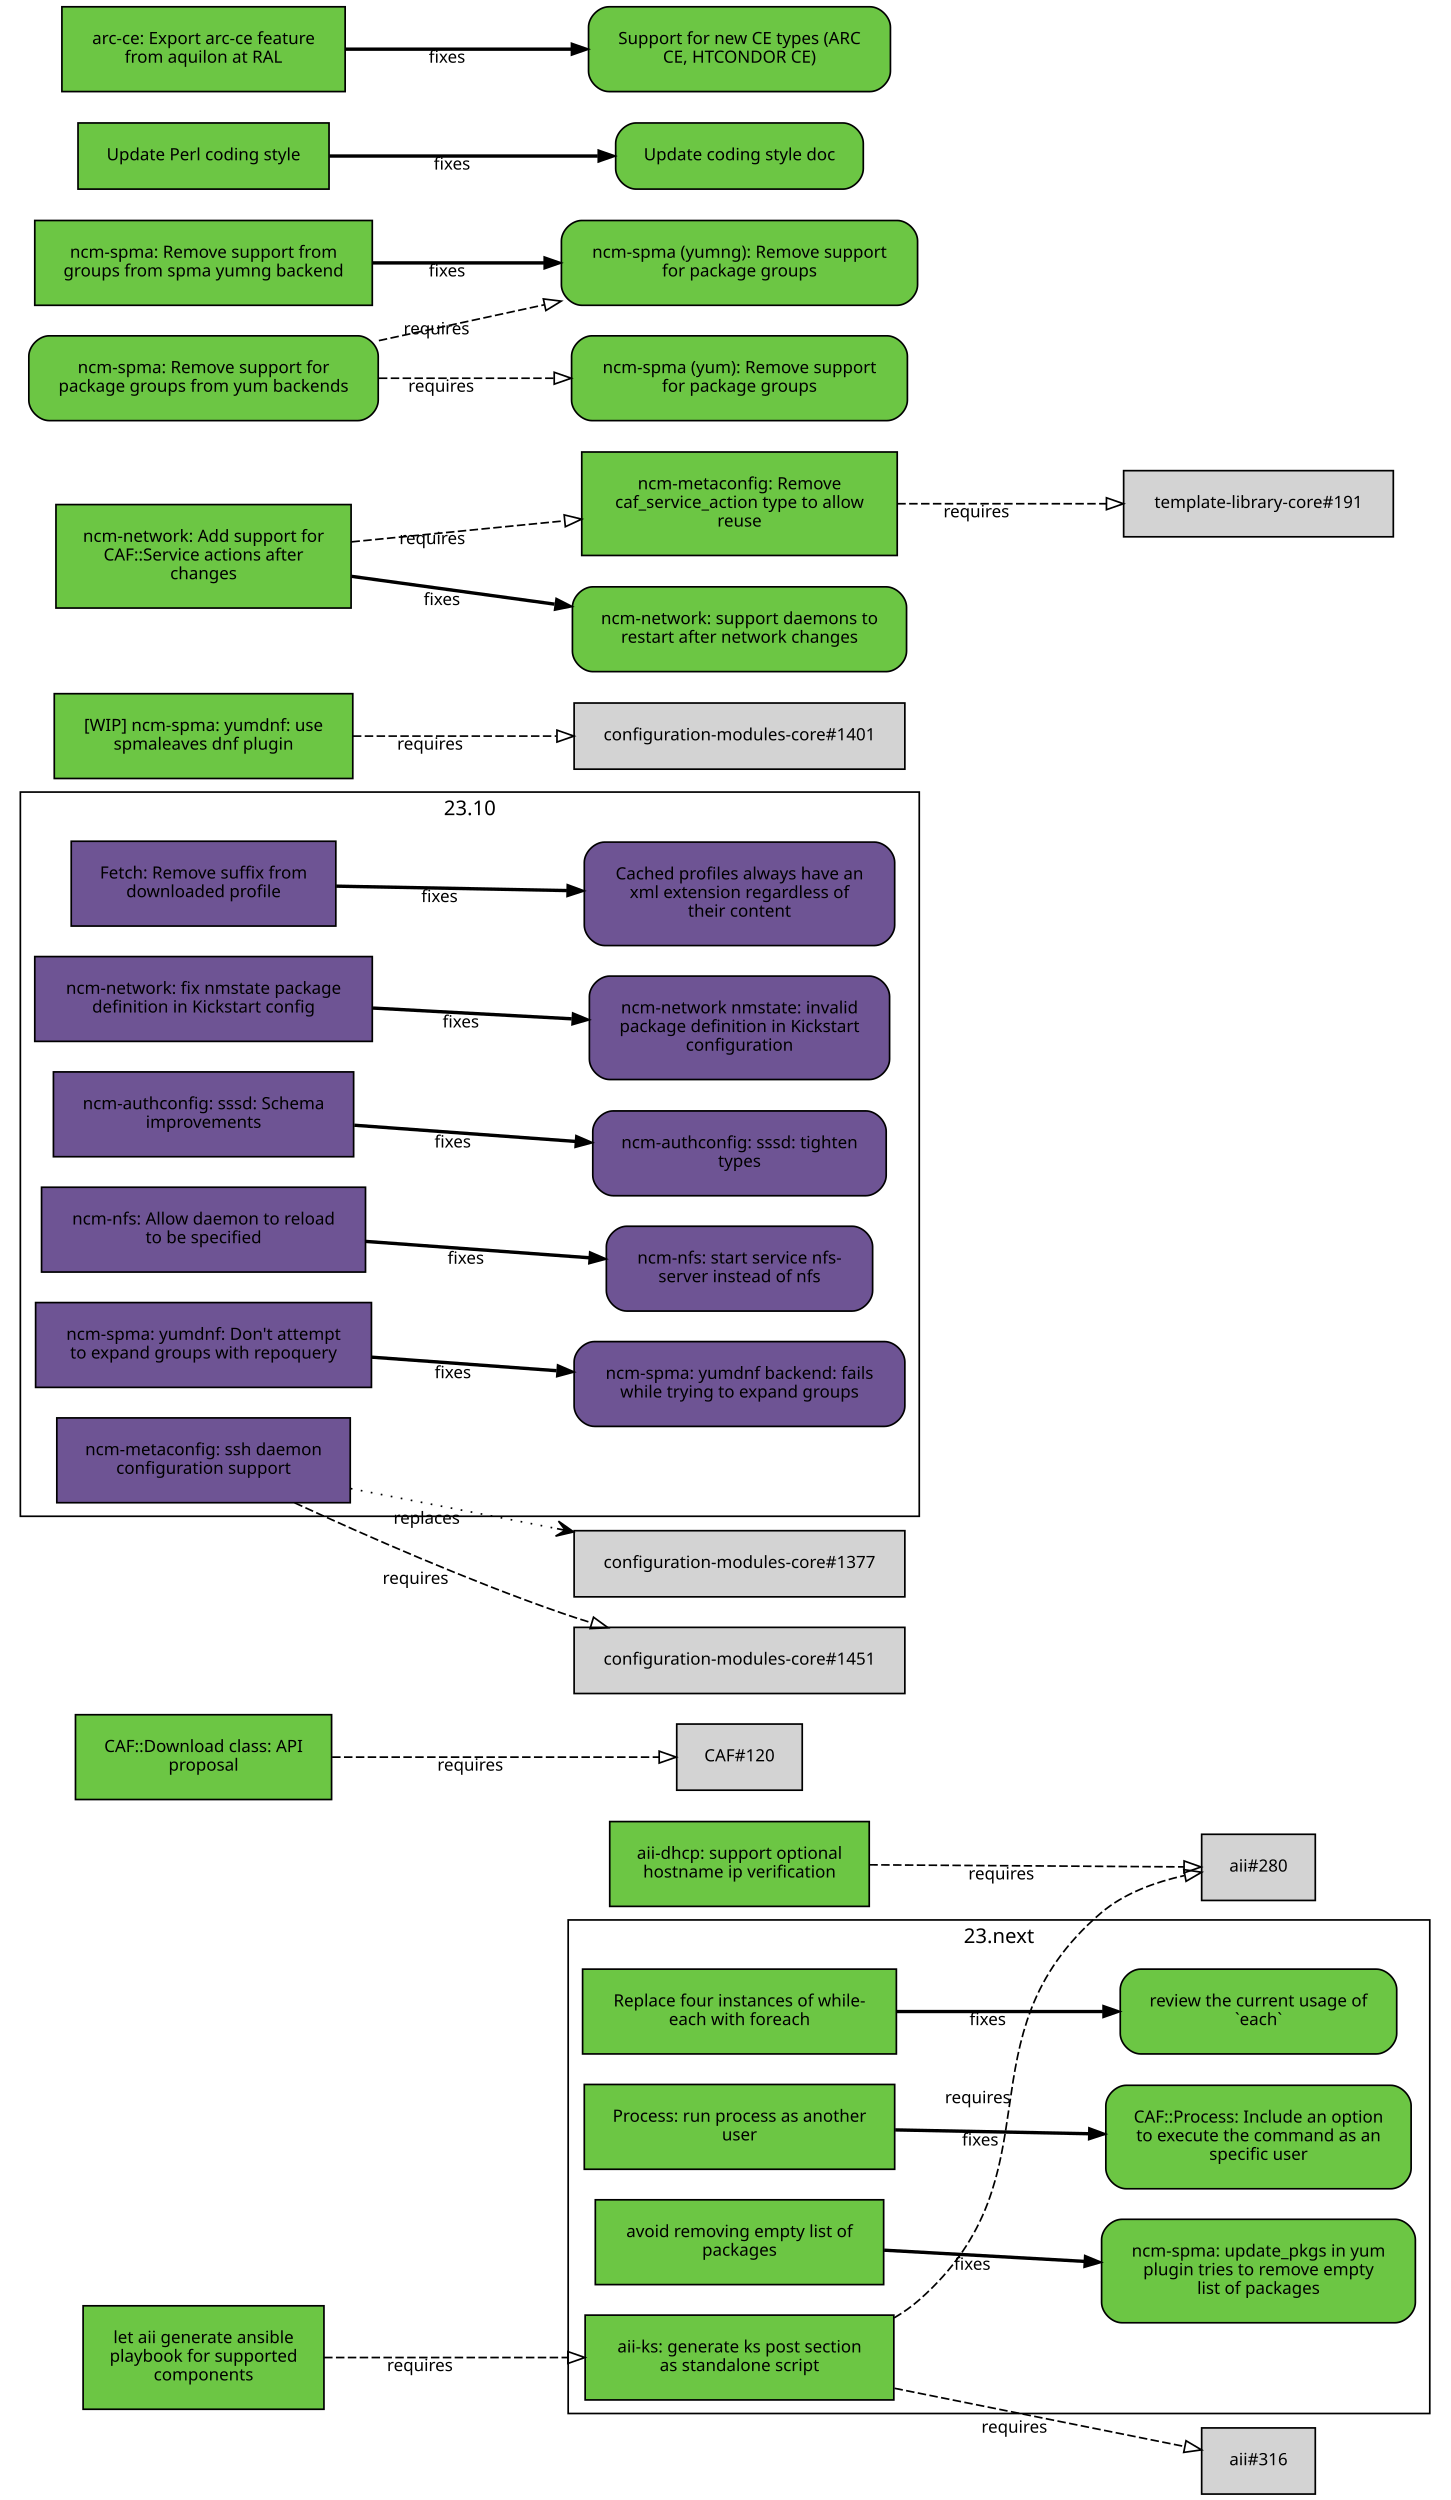
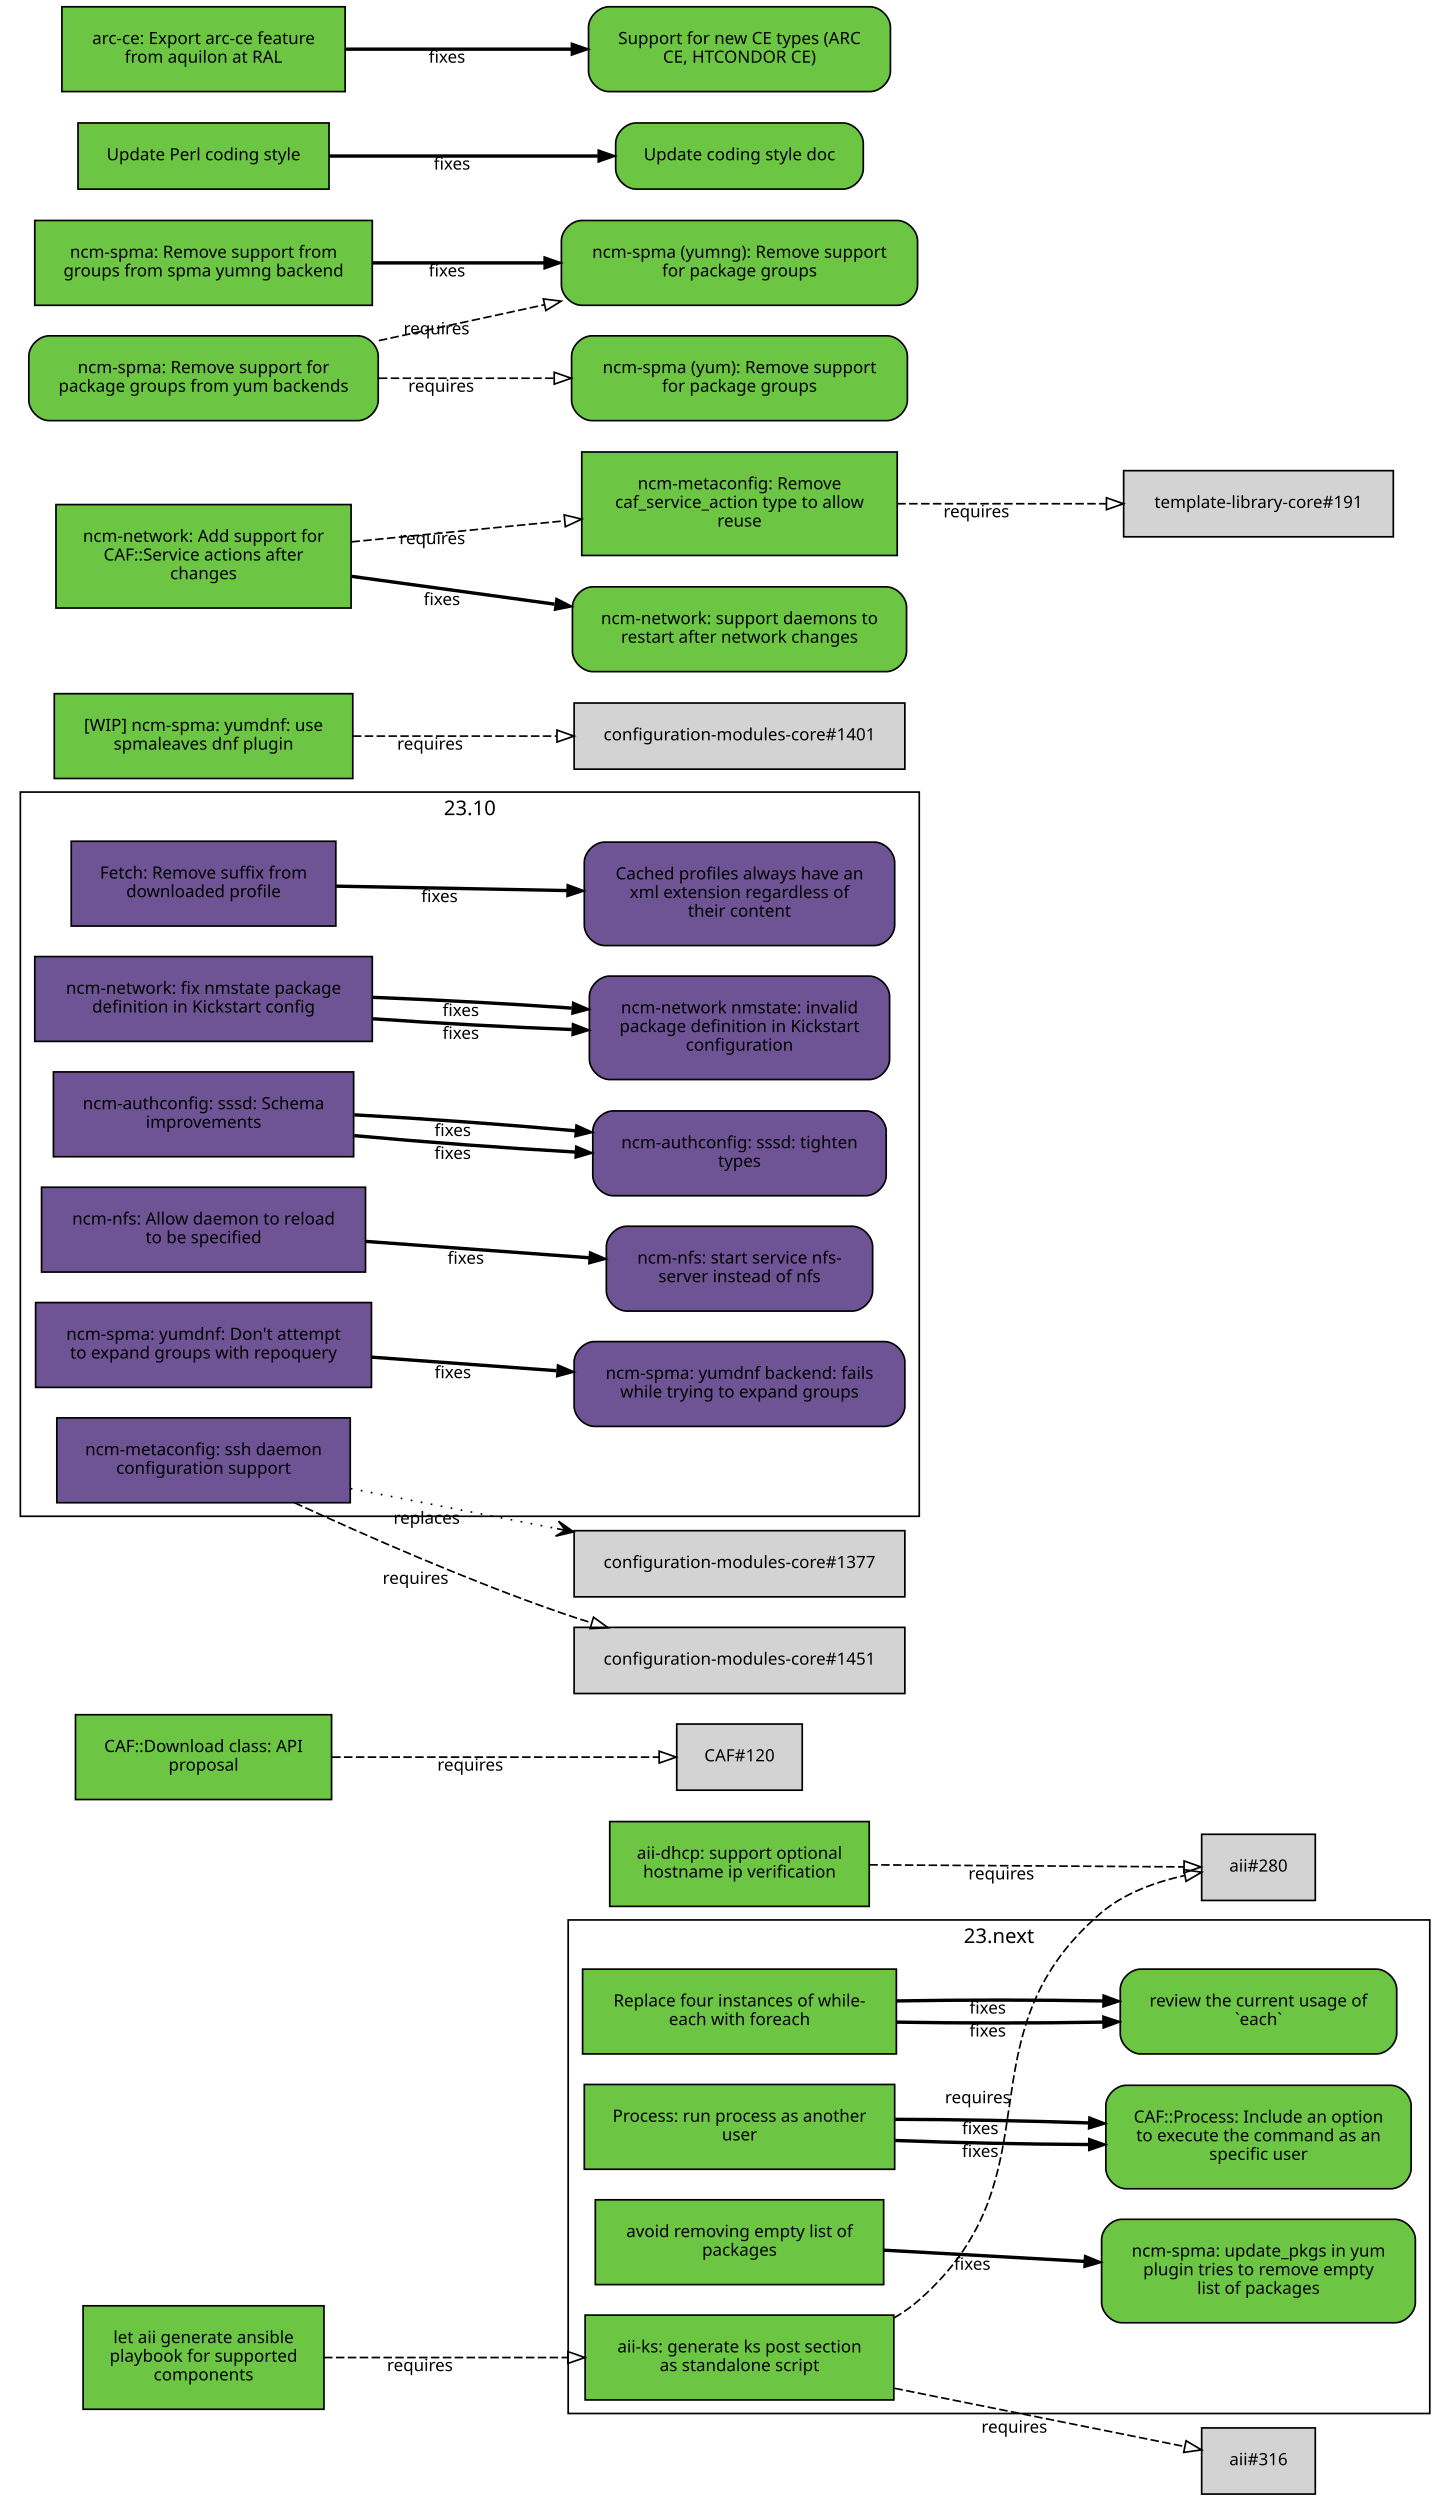
<svg xmlns="http://www.w3.org/2000/svg" xmlns:xlink="http://www.w3.org/1999/xlink" width="855pt" height="1474pt" viewBox="0.00 0.00 855.00 1474.00">
  <g id="graph0" class="graph" transform="scale(1 1) rotate(0) translate(4 1470)">
    <polygon fill="white" stroke="white" points="-4,5 -4,-1470 852,-1470 852,5 -4,5" />
    <g id="clust2" class="cluster">
      <polygon fill="none" stroke="black" points="8,-576 8,-1003 538,-1003 538,-576 8,-576" />
      <text text-anchor="middle" x="273" y="-989.4" font-family="Sans" font-size="12.00">23.10</text>
    </g>
    <g id="clust1" class="cluster">
      <polygon fill="none" stroke="black" points="331,-47 331,-338 839,-338 839,-47 331,-47" />
      <text text-anchor="middle" x="585" y="-324.4" font-family="Sans" font-size="12.00">23.next</text>
    </g>
    <g id="node1" class="node">
      <g id="a_node1">
        <a xlink:href="https://github.com/quattor/aii/pull/328" xlink:title="aii#328 (pull-request)" target="_parent">
          <polygon fill="#6cc644" stroke="black" points="523,-105 341,-105 341,-55 523,-55 523,-105" />
          <text text-anchor="middle" x="432" y="-83" font-family="Sans" font-size="10.00">aii-ks: generate ks post section</text>
          <text text-anchor="middle" x="432" y="-72" font-family="Sans" font-size="10.00">as standalone script</text>
        </a>
      </g>
    </g>
    <g id="node2" class="node">
      <polygon fill="lightgrey" stroke="black" points="771.5,-388.5 704.5,-388.5 704.5,-349.5 771.5,-349.5 771.5,-388.5" />
      <text text-anchor="middle" x="738" y="-366.5" font-family="Sans" font-size="10.00">aii#280</text>
    </g>
    <g id="edge1" class="edge">
      <path fill="none" stroke="black" stroke-dasharray="5,2" d="M523.177,-103.373C528.47,-106.484 533.473,-110.008 538,-114 621.964,-188.027 560.019,-269.143 645,-342 658.709,-353.754 677.321,-360.394 694.218,-364.145" />
      <polygon fill="none" stroke="black" points="693.975,-367.663 704.458,-366.126 695.305,-360.79 693.975,-367.663" />
      <text text-anchor="middle" x="572.527" y="-229.944" font-family="Sans" font-size="10.00">requires</text>
    </g>
    <g id="node3" class="node">
      <polygon fill="lightgrey" stroke="black" points="771.5,-38.5 704.5,-38.5 704.5,0.5 771.5,0.5 771.5,-38.5" />
      <text text-anchor="middle" x="738" y="-16.5" font-family="Sans" font-size="10.00">aii#316</text>
    </g>
    <g id="edge2" class="edge">
      <path fill="none" stroke="black" stroke-dasharray="5,2" d="M523.387,-61.863C580.055,-50.492 650.477,-36.362 694.595,-27.509" />
      <polygon fill="none" stroke="black" points="695.291,-30.939 704.407,-25.54 693.914,-24.076 695.291,-30.939" />
      <text text-anchor="middle" x="594.051" y="-35.671" font-family="Sans" font-size="10.00">requires</text>
    </g>
    <g id="node4" class="node">
      <g id="a_node4">
        <a xlink:href="https://github.com/quattor/aii/pull/331" xlink:title="aii#331 (pull-request)" target="_parent">
          <polygon fill="#6cc644" stroke="black" points="187,-110.5 45,-110.5 45,-49.5 187,-49.5 187,-110.5" />
          <text text-anchor="middle" x="116" y="-88.5" font-family="Sans" font-size="10.00">let aii generate ansible</text>
          <text text-anchor="middle" x="116" y="-77.5" font-family="Sans" font-size="10.00">playbook for supported</text>
          <text text-anchor="middle" x="116" y="-66.5" font-family="Sans" font-size="10.00">components</text>
        </a>
      </g>
    </g>
    <g id="edge3" class="edge">
      <path fill="none" stroke="black" stroke-dasharray="5,2" d="M187.077,-80C229.343,-80 283.883,-80 330.668,-80" />
      <polygon fill="none" stroke="black" points="330.834,-83.5 340.834,-80 330.834,-76.5 330.834,-83.5" />
      <text text-anchor="middle" x="243.574" y="-72" font-family="Sans" font-size="10.00">requires</text>
    </g>
    <g id="node5" class="node">
      <g id="a_node5">
        <a xlink:href="https://github.com/quattor/aii/pull/299" xlink:title="aii#299 (pull-request)" target="_parent">
          <polygon fill="#6cc644" stroke="black" points="508.5,-396 355.5,-396 355.5,-346 508.5,-346 508.5,-396" />
          <text text-anchor="middle" x="432" y="-374" font-family="Sans" font-size="10.00">aii-dhcp: support optional</text>
          <text text-anchor="middle" x="432" y="-363" font-family="Sans" font-size="10.00">hostname ip verification</text>
        </a>
      </g>
    </g>
    <g id="edge4" class="edge">
      <path fill="none" stroke="black" stroke-dasharray="5,2" d="M508.537,-370.503C567.023,-370.118 645.931,-369.599 694.049,-369.283" />
      <polygon fill="none" stroke="black" points="694.146,-372.782 704.123,-369.216 694.1,-365.782 694.146,-372.782" />
      <text text-anchor="middle" x="586.342" y="-361.86" font-family="Sans" font-size="10.00">requires</text>
    </g>
    <g id="node6" class="node">
      <g id="a_node6">
        <a xlink:href="https://github.com/quattor/CAF/pull/277" xlink:title="CAF#277 (pull-request)" target="_parent">
          <polygon fill="#6cc644" stroke="black" points="524.5,-309 339.5,-309 339.5,-259 524.5,-259 524.5,-309" />
          <text text-anchor="middle" x="432" y="-287" font-family="Sans" font-size="10.00">Replace four instances of while-</text>
          <text text-anchor="middle" x="432" y="-276" font-family="Sans" font-size="10.00">each with foreach</text>
        </a>
      </g>
    </g>
    <g id="node7" class="node">
      <g id="a_node7">
        <a xlink:href="https://github.com/quattor/CAF/issues/109" xlink:title="CAF#109 (issue)" target="_parent">
          <path fill="#6cc644" stroke="black" d="M807.5,-309C807.5,-309 668.5,-309 668.5,-309 662.5,-309 656.5,-303 656.5,-297 656.5,-297 656.5,-271 656.5,-271 656.5,-265 662.5,-259 668.5,-259 668.5,-259 807.5,-259 807.5,-259 813.5,-259 819.5,-265 819.5,-271 819.5,-271 819.5,-297 819.5,-297 819.5,-303 813.5,-309 807.5,-309" />
          <text text-anchor="middle" x="738" y="-287" font-family="Sans" font-size="10.00">review the current usage of</text>
          <text text-anchor="middle" x="738" y="-276" font-family="Sans" font-size="10.00">`each`</text>
        </a>
      </g>
    </g>
    <g id="edge5" class="edge">
-       <path fill="none" stroke="black" stroke-width="2" d="M524.622,-284C563.139,-284 607.831,-284 646.253,-284" />
-       <polygon fill="black" stroke="black" points="646.394,-287.5 656.394,-284 646.394,-280.5 646.394,-287.5" />
-       <text text-anchor="middle" x="578.345" y="-276" font-family="Sans" font-size="10.00">fixes</text>
+       <path fill="none" stroke="black" stroke-width="2" d="M524.622,-277.748C563.139,-277.079 607.831,-277.084 646.253,-277.763" />
+       <polygon fill="black" stroke="black" points="646.327,-281.265 656.394,-277.961 646.464,-274.266 646.327,-281.265" />
+       <text text-anchor="middle" x="578.345" y="-269.254" font-family="Sans" font-size="10.00">fixes</text>
+     </g>
+     <g id="edge7" class="edge">
+       <path fill="none" stroke="black" stroke-width="2" d="M524.622,-290.252C563.139,-290.921 607.831,-290.916 646.253,-290.237" />
+       <polygon fill="black" stroke="black" points="646.464,-293.734 656.394,-290.039 646.327,-286.735 646.464,-293.734" />
+       <text text-anchor="middle" x="578.345" y="-282.746" font-family="Sans" font-size="10.00">fixes</text>
    </g>
    <g id="node8" class="node">
      <g id="a_node8">
        <a xlink:href="https://github.com/quattor/CAF/pull/257" xlink:title="CAF#257 (pull-request)" target="_parent">
          <polygon fill="#6cc644" stroke="black" points="523.5,-241 340.5,-241 340.5,-191 523.5,-191 523.5,-241" />
          <text text-anchor="middle" x="432" y="-219" font-family="Sans" font-size="10.00">Process: run process as another</text>
          <text text-anchor="middle" x="432" y="-208" font-family="Sans" font-size="10.00">user</text>
        </a>
      </g>
    </g>
    <g id="node9" class="node">
      <g id="a_node9">
        <a xlink:href="https://github.com/quattor/CAF/issues/253" xlink:title="CAF#253 (issue)" target="_parent">
          <path fill="#6cc644" stroke="black" d="M816,-240.5C816,-240.5 660,-240.5 660,-240.5 654,-240.5 648,-234.5 648,-228.5 648,-228.5 648,-191.5 648,-191.5 648,-185.5 654,-179.5 660,-179.5 660,-179.5 816,-179.5 816,-179.5 822,-179.5 828,-185.5 828,-191.5 828,-191.5 828,-228.5 828,-228.5 828,-234.5 822,-240.5 816,-240.5" />
          <text text-anchor="middle" x="738" y="-218.5" font-family="Sans" font-size="10.00">CAF::Process: Include an option</text>
          <text text-anchor="middle" x="738" y="-207.5" font-family="Sans" font-size="10.00">to execute the command as an</text>
          <text text-anchor="middle" x="738" y="-196.5" font-family="Sans" font-size="10.00">specific user</text>
        </a>
      </g>
    </g>
    <g id="edge6" class="edge">
-       <path fill="none" stroke="black" stroke-width="2" d="M523.798,-214.208C559.701,-213.499 601.072,-212.683 637.762,-211.959" />
-       <polygon fill="black" stroke="black" points="638.048,-215.454 647.977,-211.757 637.91,-208.455 638.048,-215.454" />
-       <text text-anchor="middle" x="573.947" y="-204.981" font-family="Sans" font-size="10.00">fixes</text>
+       <path fill="none" stroke="black" stroke-width="2" d="M523.798,-207.97C559.701,-206.628 601.072,-205.766 637.762,-205.584" />
+       <polygon fill="black" stroke="black" points="637.989,-209.083 647.977,-205.551 637.966,-202.083 637.989,-209.083" />
+       <text text-anchor="middle" x="573.947" y="-198.231" font-family="Sans" font-size="10.00">fixes</text>
+     </g>
+     <g id="edge8" class="edge">
+       <path fill="none" stroke="black" stroke-width="2" d="M523.798,-220.446C559.701,-220.371 601.072,-219.6 637.762,-218.333" />
+       <polygon fill="black" stroke="black" points="638.111,-221.823 647.977,-217.963 637.857,-214.828 638.111,-221.823" />
+       <text text-anchor="middle" x="573.947" y="-211.731" font-family="Sans" font-size="10.00">fixes</text>
    </g>
    <g id="node10" class="node">
      <g id="a_node10">
        <a xlink:href="https://github.com/quattor/CAF/pull/110" xlink:title="CAF#110 (pull-request)" target="_parent">
          <polygon fill="#6cc644" stroke="black" points="191.5,-459 40.5,-459 40.5,-409 191.5,-409 191.5,-459" />
          <text text-anchor="middle" x="116" y="-437" font-family="Sans" font-size="10.00">CAF::Download class: API</text>
          <text text-anchor="middle" x="116" y="-426" font-family="Sans" font-size="10.00">proposal</text>
        </a>
      </g>
    </g>
    <g id="node11" class="node">
      <polygon fill="lightgrey" stroke="black" points="469,-453.5 395,-453.5 395,-414.5 469,-414.5 469,-453.5" />
      <text text-anchor="middle" x="432" y="-431.5" font-family="Sans" font-size="10.00">CAF#120</text>
    </g>
-     <g id="edge7" class="edge">
+     <g id="edge9" class="edge">
      <path fill="none" stroke="black" stroke-dasharray="5,2" d="M191.812,-434C251.718,-434 333.856,-434 384.623,-434" />
      <polygon fill="none" stroke="black" points="384.651,-437.5 394.651,-434 384.651,-430.5 384.651,-437.5" />
      <text text-anchor="middle" x="273.255" y="-426" font-family="Sans" font-size="10.00">requires</text>
    </g>
    <g id="node12" class="node">
      <g id="a_node12">
        <a xlink:href="https://github.com/quattor/CCM/pull/210" xlink:title="CCM#210 (pull-request)" target="_parent">
          <polygon fill="#6e5494" stroke="black" points="194,-974 38,-974 38,-924 194,-924 194,-974" />
          <text text-anchor="middle" x="116" y="-952" font-family="Sans" font-size="10.00">Fetch: Remove suffix from</text>
          <text text-anchor="middle" x="116" y="-941" font-family="Sans" font-size="10.00">downloaded profile</text>
        </a>
      </g>
    </g>
    <g id="node13" class="node">
      <g id="a_node13">
        <a xlink:href="https://github.com/quattor/CCM/issues/204" xlink:title="CCM#204 (issue)" target="_parent">
          <path fill="#6e5494" stroke="black" d="M511.5,-973.5C511.5,-973.5 352.5,-973.5 352.5,-973.5 346.5,-973.5 340.5,-967.5 340.5,-961.5 340.5,-961.5 340.5,-924.5 340.5,-924.5 340.5,-918.5 346.5,-912.5 352.5,-912.5 352.5,-912.5 511.5,-912.5 511.5,-912.5 517.5,-912.5 523.5,-918.5 523.5,-924.5 523.5,-924.5 523.5,-961.5 523.5,-961.5 523.5,-967.5 517.5,-973.5 511.5,-973.5" />
          <text text-anchor="middle" x="432" y="-951.5" font-family="Sans" font-size="10.00">Cached profiles always have an</text>
          <text text-anchor="middle" x="432" y="-940.5" font-family="Sans" font-size="10.00">xml extension regardless of</text>
          <text text-anchor="middle" x="432" y="-929.5" font-family="Sans" font-size="10.00">their content</text>
        </a>
      </g>
    </g>
-     <g id="edge8" class="edge">
+     <g id="edge10" class="edge">
      <path fill="none" stroke="black" stroke-width="2" d="M194.215,-947.525C235.236,-946.741 286.154,-945.768 330.251,-944.925" />
      <polygon fill="black" stroke="black" points="330.492,-948.421 340.423,-944.731 330.358,-941.423 330.492,-948.421" />
      <text text-anchor="middle" x="255.112" y="-938.132" font-family="Sans" font-size="10.00">fixes</text>
    </g>
    <g id="node14" class="node">
      <g id="a_node14">
        <a xlink:href="https://github.com/quattor/configuration-modules-core/pull/1630" xlink:title="configuration-modules-core#1630 (pull-request)" target="_parent">
          <polygon fill="#6e5494" stroke="black" points="215.5,-906 16.5,-906 16.5,-856 215.5,-856 215.5,-906" />
          <text text-anchor="middle" x="116" y="-884" font-family="Sans" font-size="10.00">ncm-network: fix nmstate package</text>
          <text text-anchor="middle" x="116" y="-873" font-family="Sans" font-size="10.00">definition in Kickstart config</text>
        </a>
      </g>
    </g>
    <g id="node15" class="node">
      <g id="a_node15">
        <a xlink:href="https://github.com/quattor/configuration-modules-core/issues/1629" xlink:title="configuration-modules-core#1629 (issue)" target="_parent">
          <path fill="#6e5494" stroke="black" d="M508.5,-894.5C508.5,-894.5 355.5,-894.5 355.5,-894.5 349.5,-894.5 343.5,-888.5 343.5,-882.5 343.5,-882.5 343.5,-845.5 343.5,-845.5 343.5,-839.5 349.5,-833.5 355.5,-833.5 355.5,-833.5 508.5,-833.5 508.5,-833.5 514.5,-833.5 520.5,-839.5 520.5,-845.5 520.5,-845.5 520.5,-882.5 520.5,-882.5 520.5,-888.5 514.5,-894.5 508.5,-894.5" />
          <text text-anchor="middle" x="432" y="-872.5" font-family="Sans" font-size="10.00">ncm-network nmstate: invalid</text>
          <text text-anchor="middle" x="432" y="-861.5" font-family="Sans" font-size="10.00">package definition in Kickstart</text>
          <text text-anchor="middle" x="432" y="-850.5" font-family="Sans" font-size="10.00">configuration</text>
        </a>
      </g>
    </g>
-     <g id="edge9" class="edge">
-       <path fill="none" stroke="black" stroke-width="2" d="M215.921,-875.644C253.303,-873.621 295.798,-871.32 333.087,-869.301" />
-       <polygon fill="black" stroke="black" points="333.662,-872.775 343.458,-868.74 333.283,-865.785 333.662,-872.775" />
-       <text text-anchor="middle" x="267.683" y="-864.192" font-family="Sans" font-size="10.00">fixes</text>
+     <g id="edge11" class="edge">
+       <path fill="none" stroke="black" stroke-width="2" d="M215.921,-869.323C253.303,-866.723 295.798,-864.427 333.087,-862.995" />
+       <polygon fill="black" stroke="black" points="333.593,-866.479 343.458,-862.615 333.336,-859.484 333.593,-866.479" />
+       <text text-anchor="middle" x="267.683" y="-857.446" font-family="Sans" font-size="10.00">fixes</text>
+     </g>
+     <g id="edge13" class="edge">
+       <path fill="none" stroke="black" stroke-width="2" d="M215.921,-881.966C253.303,-880.519 295.798,-878.213 333.087,-875.607" />
+       <polygon fill="black" stroke="black" points="333.734,-879.07 343.458,-874.864 333.234,-872.087 333.734,-879.07" />
+       <text text-anchor="middle" x="267.683" y="-870.938" font-family="Sans" font-size="10.00">fixes</text>
    </g>
    <g id="node16" class="node">
      <g id="a_node16">
        <a xlink:href="https://github.com/quattor/configuration-modules-core/pull/1622" xlink:title="configuration-modules-core#1622 (pull-request)" target="_parent">
          <polygon fill="#6e5494" stroke="black" points="204.5,-838 27.5,-838 27.5,-788 204.5,-788 204.5,-838" />
          <text text-anchor="middle" x="116" y="-816" font-family="Sans" font-size="10.00">ncm-authconfig: sssd: Schema</text>
          <text text-anchor="middle" x="116" y="-805" font-family="Sans" font-size="10.00">improvements</text>
        </a>
      </g>
    </g>
    <g id="node17" class="node">
      <g id="a_node17">
        <a xlink:href="https://github.com/quattor/configuration-modules-core/issues/1471" xlink:title="configuration-modules-core#1471 (issue)" target="_parent">
          <path fill="#6e5494" stroke="black" d="M506.5,-815C506.5,-815 357.5,-815 357.5,-815 351.5,-815 345.5,-809 345.5,-803 345.5,-803 345.5,-777 345.5,-777 345.5,-771 351.5,-765 357.5,-765 357.5,-765 506.5,-765 506.5,-765 512.5,-765 518.5,-771 518.5,-777 518.5,-777 518.5,-803 518.5,-803 518.5,-809 512.5,-815 506.5,-815" />
          <text text-anchor="middle" x="432" y="-793" font-family="Sans" font-size="10.00">ncm-authconfig: sssd: tighten</text>
          <text text-anchor="middle" x="432" y="-782" font-family="Sans" font-size="10.00">types</text>
        </a>
      </g>
    </g>
-     <g id="edge10" class="edge">
-       <path fill="none" stroke="black" stroke-width="2" d="M204.884,-806.563C245.446,-803.592 293.697,-800.057 335.189,-797.018" />
-       <polygon fill="black" stroke="black" points="335.589,-800.498 345.307,-796.277 335.078,-793.517 335.589,-800.498" />
-       <text text-anchor="middle" x="262.92" y="-793.433" font-family="Sans" font-size="10.00">fixes</text>
+     <g id="edge12" class="edge">
+       <path fill="none" stroke="black" stroke-width="2" d="M204.884,-800.431C245.446,-796.685 293.697,-793.104 335.189,-790.746" />
+       <polygon fill="black" stroke="black" points="335.515,-794.233 345.307,-790.188 335.129,-787.244 335.515,-794.233" />
+       <text text-anchor="middle" x="262.92" y="-786.683" font-family="Sans" font-size="10.00">fixes</text>
+     </g>
+     <g id="edge14" class="edge">
+       <path fill="none" stroke="black" stroke-width="2" d="M204.884,-812.694C245.446,-810.498 293.697,-807.01 335.189,-803.29" />
+       <polygon fill="black" stroke="black" points="335.667,-806.761 345.307,-802.366 335.03,-799.79 335.667,-806.761" />
+       <text text-anchor="middle" x="262.92" y="-800.182" font-family="Sans" font-size="10.00">fixes</text>
    </g>
    <g id="node18" class="node">
      <g id="a_node18">
        <a xlink:href="https://github.com/quattor/configuration-modules-core/pull/1621" xlink:title="configuration-modules-core#1621 (pull-request)" target="_parent">
          <polygon fill="#6e5494" stroke="black" points="211.5,-770 20.5,-770 20.5,-720 211.5,-720 211.5,-770" />
          <text text-anchor="middle" x="116" y="-748" font-family="Sans" font-size="10.00">ncm-nfs: Allow daemon to reload</text>
          <text text-anchor="middle" x="116" y="-737" font-family="Sans" font-size="10.00">to be specified</text>
        </a>
      </g>
    </g>
    <g id="node19" class="node">
      <g id="a_node19">
        <a xlink:href="https://github.com/quattor/configuration-modules-core/issues/1618" xlink:title="configuration-modules-core#1618 (issue)" target="_parent">
          <path fill="#6e5494" stroke="black" d="M498.5,-747C498.5,-747 365.5,-747 365.5,-747 359.5,-747 353.5,-741 353.5,-735 353.5,-735 353.5,-709 353.5,-709 353.5,-703 359.5,-697 365.5,-697 365.5,-697 498.5,-697 498.5,-697 504.5,-697 510.5,-703 510.5,-709 510.5,-709 510.5,-735 510.5,-735 510.5,-741 504.5,-747 498.5,-747" />
          <text text-anchor="middle" x="432" y="-725" font-family="Sans" font-size="10.00">ncm-nfs: start service nfs-</text>
          <text text-anchor="middle" x="432" y="-714" font-family="Sans" font-size="10.00">server instead of nfs</text>
        </a>
      </g>
    </g>
-     <g id="edge11" class="edge">
+     <g id="edge15" class="edge">
      <path fill="none" stroke="black" stroke-width="2" d="M211.636,-738.068C253.508,-735.001 302.447,-731.416 343.464,-728.412" />
      <polygon fill="black" stroke="black" points="343.722,-731.902 353.439,-727.681 343.21,-724.921 343.722,-731.902" />
      <text text-anchor="middle" x="270.635" y="-724.868" font-family="Sans" font-size="10.00">fixes</text>
    </g>
    <g id="node20" class="node">
      <g id="a_node20">
        <a xlink:href="https://github.com/quattor/configuration-modules-core/pull/1620" xlink:title="configuration-modules-core#1620 (pull-request)" target="_parent">
          <polygon fill="#6e5494" stroke="black" points="215,-702 17,-702 17,-652 215,-652 215,-702" />
          <text text-anchor="middle" x="116" y="-680" font-family="Sans" font-size="10.00">ncm-spma: yumdnf: Don't attempt</text>
          <text text-anchor="middle" x="116" y="-669" font-family="Sans" font-size="10.00">to expand groups with repoquery</text>
        </a>
      </g>
    </g>
    <g id="node21" class="node">
      <g id="a_node21">
        <a xlink:href="https://github.com/quattor/configuration-modules-core/issues/1524" xlink:title="configuration-modules-core#1524 (issue)" target="_parent">
          <path fill="#6e5494" stroke="black" d="M517.5,-679C517.5,-679 346.5,-679 346.5,-679 340.5,-679 334.5,-673 334.5,-667 334.5,-667 334.5,-641 334.5,-641 334.5,-635 340.5,-629 346.5,-629 346.5,-629 517.5,-629 517.5,-629 523.5,-629 529.5,-635 529.5,-641 529.5,-641 529.5,-667 529.5,-667 529.5,-673 523.5,-679 517.5,-679" />
          <text text-anchor="middle" x="432" y="-657" font-family="Sans" font-size="10.00">ncm-spma: yumdnf backend: fails</text>
          <text text-anchor="middle" x="432" y="-646" font-family="Sans" font-size="10.00">while trying to expand groups</text>
        </a>
      </g>
    </g>
-     <g id="edge12" class="edge">
+     <g id="edge16" class="edge">
      <path fill="none" stroke="black" stroke-width="2" d="M215.06,-669.817C249.699,-667.28 288.815,-664.415 324.146,-661.827" />
      <polygon fill="black" stroke="black" points="324.773,-665.29 334.491,-661.069 324.262,-658.309 324.773,-665.29" />
      <text text-anchor="middle" x="262.99" y="-657.428" font-family="Sans" font-size="10.00">fixes</text>
    </g>
    <g id="node22" class="node">
      <g id="a_node22">
        <a xlink:href="https://github.com/quattor/configuration-modules-core/pull/1554" xlink:title="configuration-modules-core#1554 (pull-request)" target="_parent">
          <polygon fill="#6cc644" stroke="black" points="517,-173 347,-173 347,-123 517,-123 517,-173" />
          <text text-anchor="middle" x="432" y="-151" font-family="Sans" font-size="10.00">avoid removing empty list of</text>
          <text text-anchor="middle" x="432" y="-140" font-family="Sans" font-size="10.00">packages</text>
        </a>
      </g>
    </g>
    <g id="node23" class="node">
      <g id="a_node23">
        <a xlink:href="https://github.com/quattor/configuration-modules-core/issues/1553" xlink:title="configuration-modules-core#1553 (issue)" target="_parent">
          <path fill="#6cc644" stroke="black" d="M818.5,-161.5C818.5,-161.5 657.5,-161.5 657.5,-161.5 651.5,-161.5 645.5,-155.5 645.5,-149.5 645.5,-149.5 645.5,-112.5 645.5,-112.5 645.5,-106.5 651.5,-100.5 657.5,-100.5 657.5,-100.5 818.5,-100.5 818.5,-100.5 824.5,-100.5 830.5,-106.5 830.5,-112.5 830.5,-112.5 830.5,-149.5 830.5,-149.5 830.5,-155.5 824.5,-161.5 818.5,-161.5" />
          <text text-anchor="middle" x="738" y="-139.5" font-family="Sans" font-size="10.00">ncm-spma: update_pkgs in yum</text>
          <text text-anchor="middle" x="738" y="-128.5" font-family="Sans" font-size="10.00">plugin tries to remove empty</text>
          <text text-anchor="middle" x="738" y="-117.5" font-family="Sans" font-size="10.00">list of packages</text>
        </a>
      </g>
    </g>
-     <g id="edge13" class="edge">
+     <g id="edge17" class="edge">
      <path fill="none" stroke="black" stroke-width="2" d="M517.277,-143.287C553.812,-141.244 596.909,-138.834 635.213,-136.692" />
      <polygon fill="black" stroke="black" points="635.57,-140.178 645.359,-136.125 635.179,-133.189 635.57,-140.178" />
      <text text-anchor="middle" x="569.248" y="-131.71" font-family="Sans" font-size="10.00">fixes</text>
    </g>
    <g id="node24" class="node">
      <g id="a_node24">
        <a xlink:href="https://github.com/quattor/configuration-modules-core/pull/1452" xlink:title="configuration-modules-core#1452 (pull-request)" target="_parent">
          <polygon fill="#6e5494" stroke="black" points="202.5,-634 29.5,-634 29.5,-584 202.5,-584 202.5,-634" />
          <text text-anchor="middle" x="116" y="-612" font-family="Sans" font-size="10.00">ncm-metaconfig: ssh daemon</text>
          <text text-anchor="middle" x="116" y="-601" font-family="Sans" font-size="10.00">configuration support</text>
        </a>
      </g>
    </g>
    <g id="node25" class="node">
      <polygon fill="lightgrey" stroke="black" points="529.5,-567.5 334.5,-567.5 334.5,-528.5 529.5,-528.5 529.5,-567.5" />
      <text text-anchor="middle" x="432" y="-545.5" font-family="Sans" font-size="10.00">configuration-modules-core#1377</text>
    </g>
-     <g id="edge14" class="edge">
+     <g id="edge18" class="edge">
      <path fill="none" stroke="black" stroke-dasharray="1,5" d="M202.802,-592.331C240.298,-585.047 284.669,-576.427 324.269,-568.734" />
      <polygon fill="black" stroke="black" points="334.228,-566.8 325.269,-573.124 329.319,-567.753 324.411,-568.707 324.411,-568.707 324.411,-568.707 329.319,-567.753 323.553,-564.289 334.228,-566.8 334.228,-566.8" />
      <text text-anchor="middle" x="247.583" y="-571.552" font-family="Sans" font-size="10.00">replaces</text>
    </g>
    <g id="node26" class="node">
      <polygon fill="lightgrey" stroke="black" points="529.5,-510.5 334.5,-510.5 334.5,-471.5 529.5,-471.5 529.5,-510.5" />
      <text text-anchor="middle" x="432" y="-488.5" font-family="Sans" font-size="10.00">configuration-modules-core#1451</text>
    </g>
-     <g id="edge15" class="edge">
+     <g id="edge19" class="edge">
      <path fill="none" stroke="black" stroke-dasharray="5,2" d="M169.693,-583.943C211.678,-564.586 272.288,-537.982 327,-519 332.797,-516.989 338.816,-515.033 344.905,-513.152" />
      <polygon fill="none" stroke="black" points="345.944,-516.495 354.51,-510.26 343.926,-509.792 345.944,-516.495" />
      <text text-anchor="middle" x="240.995" y="-536.113" font-family="Sans" font-size="10.00">requires</text>
    </g>
    <g id="node27" class="node">
      <g id="a_node27">
        <a xlink:href="https://github.com/quattor/configuration-modules-core/pull/1507" xlink:title="configuration-modules-core#1507 (pull-request)" target="_parent">
          <polygon fill="#6cc644" stroke="black" points="204,-1061 28,-1061 28,-1011 204,-1011 204,-1061" />
          <text text-anchor="middle" x="116" y="-1039" font-family="Sans" font-size="10.00">[WIP] ncm-spma: yumdnf: use</text>
          <text text-anchor="middle" x="116" y="-1028" font-family="Sans" font-size="10.00">spmaleaves dnf plugin</text>
        </a>
      </g>
    </g>
    <g id="node28" class="node">
      <polygon fill="lightgrey" stroke="black" points="529.5,-1055.5 334.5,-1055.5 334.5,-1016.5 529.5,-1016.5 529.5,-1055.5" />
      <text text-anchor="middle" x="432" y="-1033.5" font-family="Sans" font-size="10.00">configuration-modules-core#1401</text>
    </g>
-     <g id="edge16" class="edge">
+     <g id="edge20" class="edge">
      <path fill="none" stroke="black" stroke-dasharray="5,2" d="M204.05,-1036C241.203,-1036 284.927,-1036 324.027,-1036" />
      <polygon fill="none" stroke="black" points="324.391,-1039.5 334.391,-1036 324.391,-1032.5 324.391,-1039.5" />
      <text text-anchor="middle" x="249.549" y="-1028" font-family="Sans" font-size="10.00">requires</text>
    </g>
    <g id="node29" class="node">
      <g id="a_node29">
        <a xlink:href="https://github.com/quattor/configuration-modules-core/pull/1336" xlink:title="configuration-modules-core#1336 (pull-request)" target="_parent">
          <polygon fill="#6cc644" stroke="black" points="203,-1172.5 29,-1172.5 29,-1111.5 203,-1111.5 203,-1172.5" />
          <text text-anchor="middle" x="116" y="-1150.5" font-family="Sans" font-size="10.00">ncm-network: Add support for</text>
          <text text-anchor="middle" x="116" y="-1139.5" font-family="Sans" font-size="10.00">CAF::Service actions after</text>
          <text text-anchor="middle" x="116" y="-1128.5" font-family="Sans" font-size="10.00">changes</text>
        </a>
      </g>
    </g>
    <g id="node30" class="node">
      <g id="a_node30">
        <a xlink:href="https://github.com/quattor/configuration-modules-core/pull/1335" xlink:title="configuration-modules-core#1335 (pull-request)" target="_parent">
          <polygon fill="#6cc644" stroke="black" points="525,-1203.5 339,-1203.5 339,-1142.5 525,-1142.5 525,-1203.5" />
          <text text-anchor="middle" x="432" y="-1181.5" font-family="Sans" font-size="10.00">ncm-metaconfig: Remove</text>
          <text text-anchor="middle" x="432" y="-1170.5" font-family="Sans" font-size="10.00">caf_service_action type to allow</text>
          <text text-anchor="middle" x="432" y="-1159.5" font-family="Sans" font-size="10.00">reuse</text>
        </a>
      </g>
    </g>
-     <g id="edge17" class="edge">
+     <g id="edge21" class="edge">
      <path fill="none" stroke="black" stroke-dasharray="5,2" d="M203.217,-1150.51C242.047,-1154.35 288.184,-1158.9 328.746,-1162.9" />
      <polygon fill="none" stroke="black" points="328.636,-1166.41 338.931,-1163.91 329.323,-1159.44 328.636,-1166.41" />
      <text text-anchor="middle" x="250.868" y="-1149.19" font-family="Sans" font-size="10.00">requires</text>
    </g>
    <g id="node31" class="node">
      <g id="a_node31">
        <a xlink:href="https://github.com/quattor/configuration-modules-core/issues/1071" xlink:title="configuration-modules-core#1071 (issue)" target="_parent">
          <path fill="#6cc644" stroke="black" d="M518.5,-1124C518.5,-1124 345.5,-1124 345.5,-1124 339.5,-1124 333.5,-1118 333.5,-1112 333.5,-1112 333.5,-1086 333.5,-1086 333.5,-1080 339.5,-1074 345.5,-1074 345.5,-1074 518.5,-1074 518.5,-1074 524.5,-1074 530.5,-1080 530.5,-1086 530.5,-1086 530.5,-1112 530.5,-1112 530.5,-1118 524.5,-1124 518.5,-1124" />
          <text text-anchor="middle" x="432" y="-1102" font-family="Sans" font-size="10.00">ncm-network: support daemons to</text>
          <text text-anchor="middle" x="432" y="-1091" font-family="Sans" font-size="10.00">restart after network changes</text>
        </a>
      </g>
    </g>
-     <g id="edge18" class="edge">
+     <g id="edge22" class="edge">
      <path fill="none" stroke="black" stroke-width="2" d="M203.217,-1130.19C240.216,-1125.13 283.848,-1119.15 322.972,-1113.79" />
      <polygon fill="black" stroke="black" points="323.912,-1117.2 333.344,-1112.37 322.962,-1110.26 323.912,-1117.2" />
      <text text-anchor="middle" x="256.527" y="-1113.25" font-family="Sans" font-size="10.00">fixes</text>
    </g>
    <g id="node32" class="node">
      <polygon fill="lightgrey" stroke="black" points="817.5,-1192.5 658.5,-1192.5 658.5,-1153.5 817.5,-1153.5 817.5,-1192.5" />
      <text text-anchor="middle" x="738" y="-1170.5" font-family="Sans" font-size="10.00">template-library-core#191</text>
    </g>
-     <g id="edge19" class="edge">
+     <g id="edge23" class="edge">
      <path fill="none" stroke="black" stroke-dasharray="5,2" d="M525.035,-1173C564.097,-1173 609.452,-1173 648.16,-1173" />
      <polygon fill="none" stroke="black" points="648.369,-1176.5 658.369,-1173 648.369,-1169.5 648.369,-1176.5" />
      <text text-anchor="middle" x="571.665" y="-1165" font-family="Sans" font-size="10.00">requires</text>
    </g>
    <g id="node33" class="node">
      <g id="a_node33">
        <a xlink:href="https://github.com/quattor/configuration-modules-core/pull/1148" xlink:title="configuration-modules-core#1148 (pull-request)" target="_parent">
          <polygon fill="#6cc644" stroke="black" points="215.5,-1340 16.5,-1340 16.5,-1290 215.5,-1290 215.5,-1340" />
          <text text-anchor="middle" x="116" y="-1318" font-family="Sans" font-size="10.00">ncm-spma: Remove support from</text>
          <text text-anchor="middle" x="116" y="-1307" font-family="Sans" font-size="10.00">groups from spma yumng backend</text>
        </a>
      </g>
    </g>
    <g id="node34" class="node">
      <g id="a_node34">
        <a xlink:href="https://github.com/quattor/configuration-modules-core/issues/952" xlink:title="configuration-modules-core#952 (issue)" target="_parent">
          <path fill="#6cc644" stroke="black" d="M525,-1340C525,-1340 339,-1340 339,-1340 333,-1340 327,-1334 327,-1328 327,-1328 327,-1302 327,-1302 327,-1296 333,-1290 339,-1290 339,-1290 525,-1290 525,-1290 531,-1290 537,-1296 537,-1302 537,-1302 537,-1328 537,-1328 537,-1334 531,-1340 525,-1340" />
          <text text-anchor="middle" x="432" y="-1318" font-family="Sans" font-size="10.00">ncm-spma (yumng): Remove support</text>
          <text text-anchor="middle" x="432" y="-1307" font-family="Sans" font-size="10.00">for package groups</text>
        </a>
      </g>
    </g>
-     <g id="edge20" class="edge">
+     <g id="edge24" class="edge">
      <path fill="none" stroke="black" stroke-width="2" d="M215.921,-1315C247.933,-1315 283.695,-1315 316.726,-1315" />
      <polygon fill="black" stroke="black" points="316.883,-1318.5 326.883,-1315 316.882,-1311.5 316.883,-1318.5" />
      <text text-anchor="middle" x="259.546" y="-1307" font-family="Sans" font-size="10.00">fixes</text>
    </g>
    <g id="node35" class="node">
      <g id="a_node35">
        <a xlink:href="https://github.com/quattor/configuration-modules-core/issues/950" xlink:title="configuration-modules-core#950 (issue)" target="_parent">
          <path fill="#6cc644" stroke="black" d="M207,-1272C207,-1272 25,-1272 25,-1272 19,-1272 13,-1266 13,-1260 13,-1260 13,-1234 13,-1234 13,-1228 19,-1222 25,-1222 25,-1222 207,-1222 207,-1222 213,-1222 219,-1228 219,-1234 219,-1234 219,-1260 219,-1260 219,-1266 213,-1272 207,-1272" />
          <text text-anchor="middle" x="116" y="-1250" font-family="Sans" font-size="10.00">ncm-spma: Remove support for</text>
          <text text-anchor="middle" x="116" y="-1239" font-family="Sans" font-size="10.00">package groups from yum backends</text>
        </a>
      </g>
    </g>
    <g id="node36" class="node">
      <g id="a_node36">
        <a xlink:href="https://github.com/quattor/configuration-modules-core/issues/951" xlink:title="configuration-modules-core#951 (issue)" target="_parent">
          <path fill="#6cc644" stroke="black" d="M519,-1272C519,-1272 345,-1272 345,-1272 339,-1272 333,-1266 333,-1260 333,-1260 333,-1234 333,-1234 333,-1228 339,-1222 345,-1222 345,-1222 519,-1222 519,-1222 525,-1222 531,-1228 531,-1234 531,-1234 531,-1260 531,-1260 531,-1266 525,-1272 519,-1272" />
          <text text-anchor="middle" x="432" y="-1250" font-family="Sans" font-size="10.00">ncm-spma (yum): Remove support</text>
          <text text-anchor="middle" x="432" y="-1239" font-family="Sans" font-size="10.00">for package groups</text>
        </a>
      </g>
    </g>
-     <g id="edge21" class="edge">
+     <g id="edge25" class="edge">
      <path fill="none" stroke="black" stroke-dasharray="5,2" d="M219.381,-1247C252.386,-1247 289.071,-1247 322.502,-1247" />
      <polygon fill="none" stroke="black" points="322.765,-1250.5 332.765,-1247 322.765,-1243.5 322.765,-1250.5" />
      <text text-anchor="middle" x="256.107" y="-1239" font-family="Sans" font-size="10.00">requires</text>
    </g>
-     <g id="edge22" class="edge">
+     <g id="edge26" class="edge">
      <path fill="none" stroke="black" stroke-dasharray="5,2" d="M219.381,-1269.17C250.602,-1275.93 285.116,-1283.41 317.053,-1290.32" />
      <polygon fill="none" stroke="black" points="316.361,-1293.75 326.876,-1292.45 317.843,-1286.91 316.361,-1293.75" />
      <text text-anchor="middle" x="253.372" y="-1272.86" font-family="Sans" font-size="10.00">requires</text>
    </g>
    <g id="node37" class="node">
      <g id="a_node37">
        <a xlink:href="https://github.com/quattor/quattor.github.com/pull/278" xlink:title="quattor.github.com#278 (pull-request)" target="_parent">
          <polygon fill="#6cc644" stroke="black" points="190,-1397.5 42,-1397.5 42,-1358.5 190,-1358.5 190,-1397.5" />
          <text text-anchor="middle" x="116" y="-1375.5" font-family="Sans" font-size="10.00">Update Perl coding style</text>
        </a>
      </g>
    </g>
    <g id="node38" class="node">
      <g id="a_node38">
        <a xlink:href="https://github.com/quattor/quattor.github.com/issues/215" xlink:title="quattor.github.com#215 (issue)" target="_parent">
          <path fill="#6cc644" stroke="black" d="M493,-1397.5C493,-1397.5 371,-1397.5 371,-1397.5 365,-1397.5 359,-1391.5 359,-1385.5 359,-1385.5 359,-1370.5 359,-1370.5 359,-1364.5 365,-1358.5 371,-1358.5 371,-1358.5 493,-1358.5 493,-1358.5 499,-1358.5 505,-1364.5 505,-1370.5 505,-1370.5 505,-1385.5 505,-1385.5 505,-1391.5 499,-1397.5 493,-1397.5" />
          <text text-anchor="middle" x="432" y="-1375.5" font-family="Sans" font-size="10.00">Update coding style doc</text>
        </a>
      </g>
    </g>
-     <g id="edge23" class="edge">
+     <g id="edge27" class="edge">
      <path fill="none" stroke="black" stroke-width="2" d="M190.223,-1378C237.595,-1378 299.358,-1378 348.469,-1378" />
      <polygon fill="black" stroke="black" points="348.747,-1381.5 358.747,-1378 348.746,-1374.5 348.747,-1381.5" />
      <text text-anchor="middle" x="262.497" y="-1370" font-family="Sans" font-size="10.00">fixes</text>
    </g>
    <g id="node39" class="node">
      <g id="a_node39">
        <a xlink:href="https://github.com/quattor/template-library-grid/pull/232" xlink:title="template-library-grid#232 (pull-request)" target="_parent">
          <polygon fill="#6cc644" stroke="black" points="199.5,-1466 32.5,-1466 32.5,-1416 199.5,-1416 199.5,-1466" />
          <text text-anchor="middle" x="116" y="-1444" font-family="Sans" font-size="10.00">arc-ce: Export arc-ce feature</text>
          <text text-anchor="middle" x="116" y="-1433" font-family="Sans" font-size="10.00">from aquilon at RAL</text>
        </a>
      </g>
    </g>
    <g id="node40" class="node">
      <g id="a_node40">
        <a xlink:href="https://github.com/quattor/template-library-grid/issues/221" xlink:title="template-library-grid#221 (issue)" target="_parent">
          <path fill="#6cc644" stroke="black" d="M509,-1466C509,-1466 355,-1466 355,-1466 349,-1466 343,-1460 343,-1454 343,-1454 343,-1428 343,-1428 343,-1422 349,-1416 355,-1416 355,-1416 509,-1416 509,-1416 515,-1416 521,-1422 521,-1428 521,-1428 521,-1454 521,-1454 521,-1460 515,-1466 509,-1466" />
          <text text-anchor="middle" x="432" y="-1444" font-family="Sans" font-size="10.00">Support for new CE types (ARC</text>
          <text text-anchor="middle" x="432" y="-1433" font-family="Sans" font-size="10.00">CE, HTCONDOR CE)</text>
        </a>
      </g>
    </g>
-     <g id="edge24" class="edge">
+     <g id="edge28" class="edge">
      <path fill="none" stroke="black" stroke-width="2" d="M199.911,-1441C240.702,-1441 290.151,-1441 332.823,-1441" />
      <polygon fill="black" stroke="black" points="332.947,-1444.5 342.947,-1441 332.947,-1437.5 332.947,-1444.5" />
      <text text-anchor="middle" x="259.543" y="-1433" font-family="Sans" font-size="10.00">fixes</text>
    </g>
  </g>
</svg>
